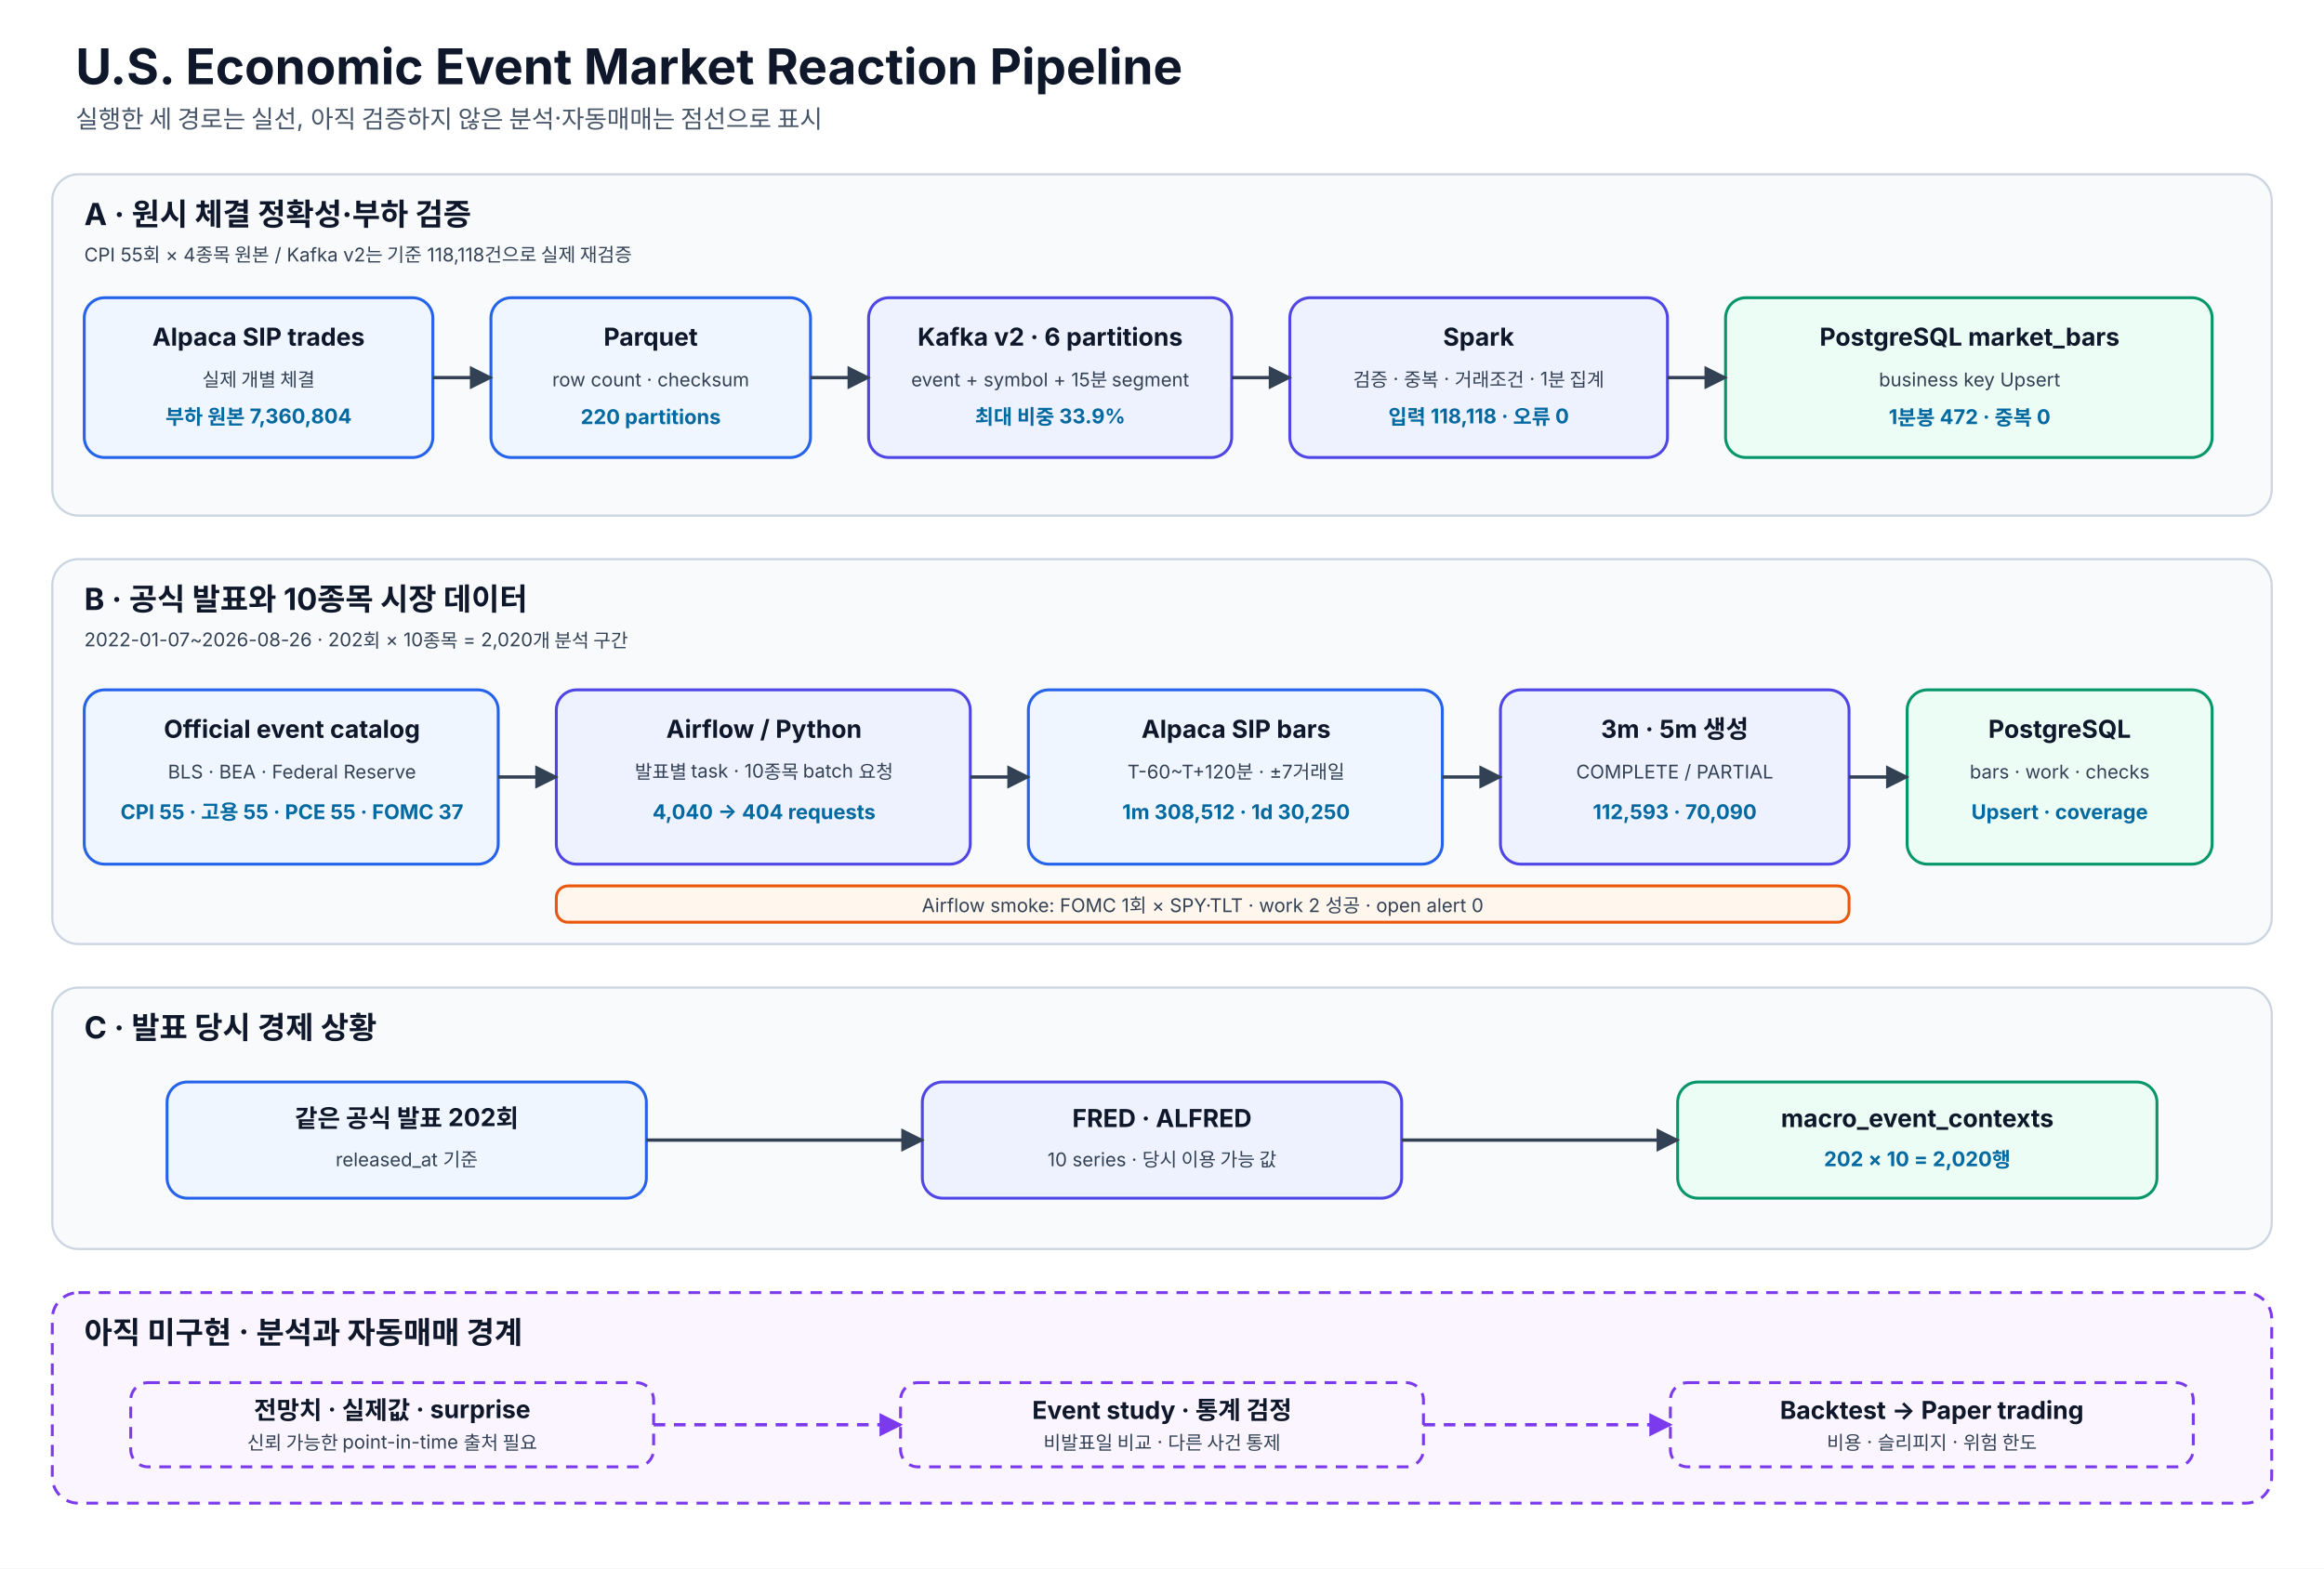
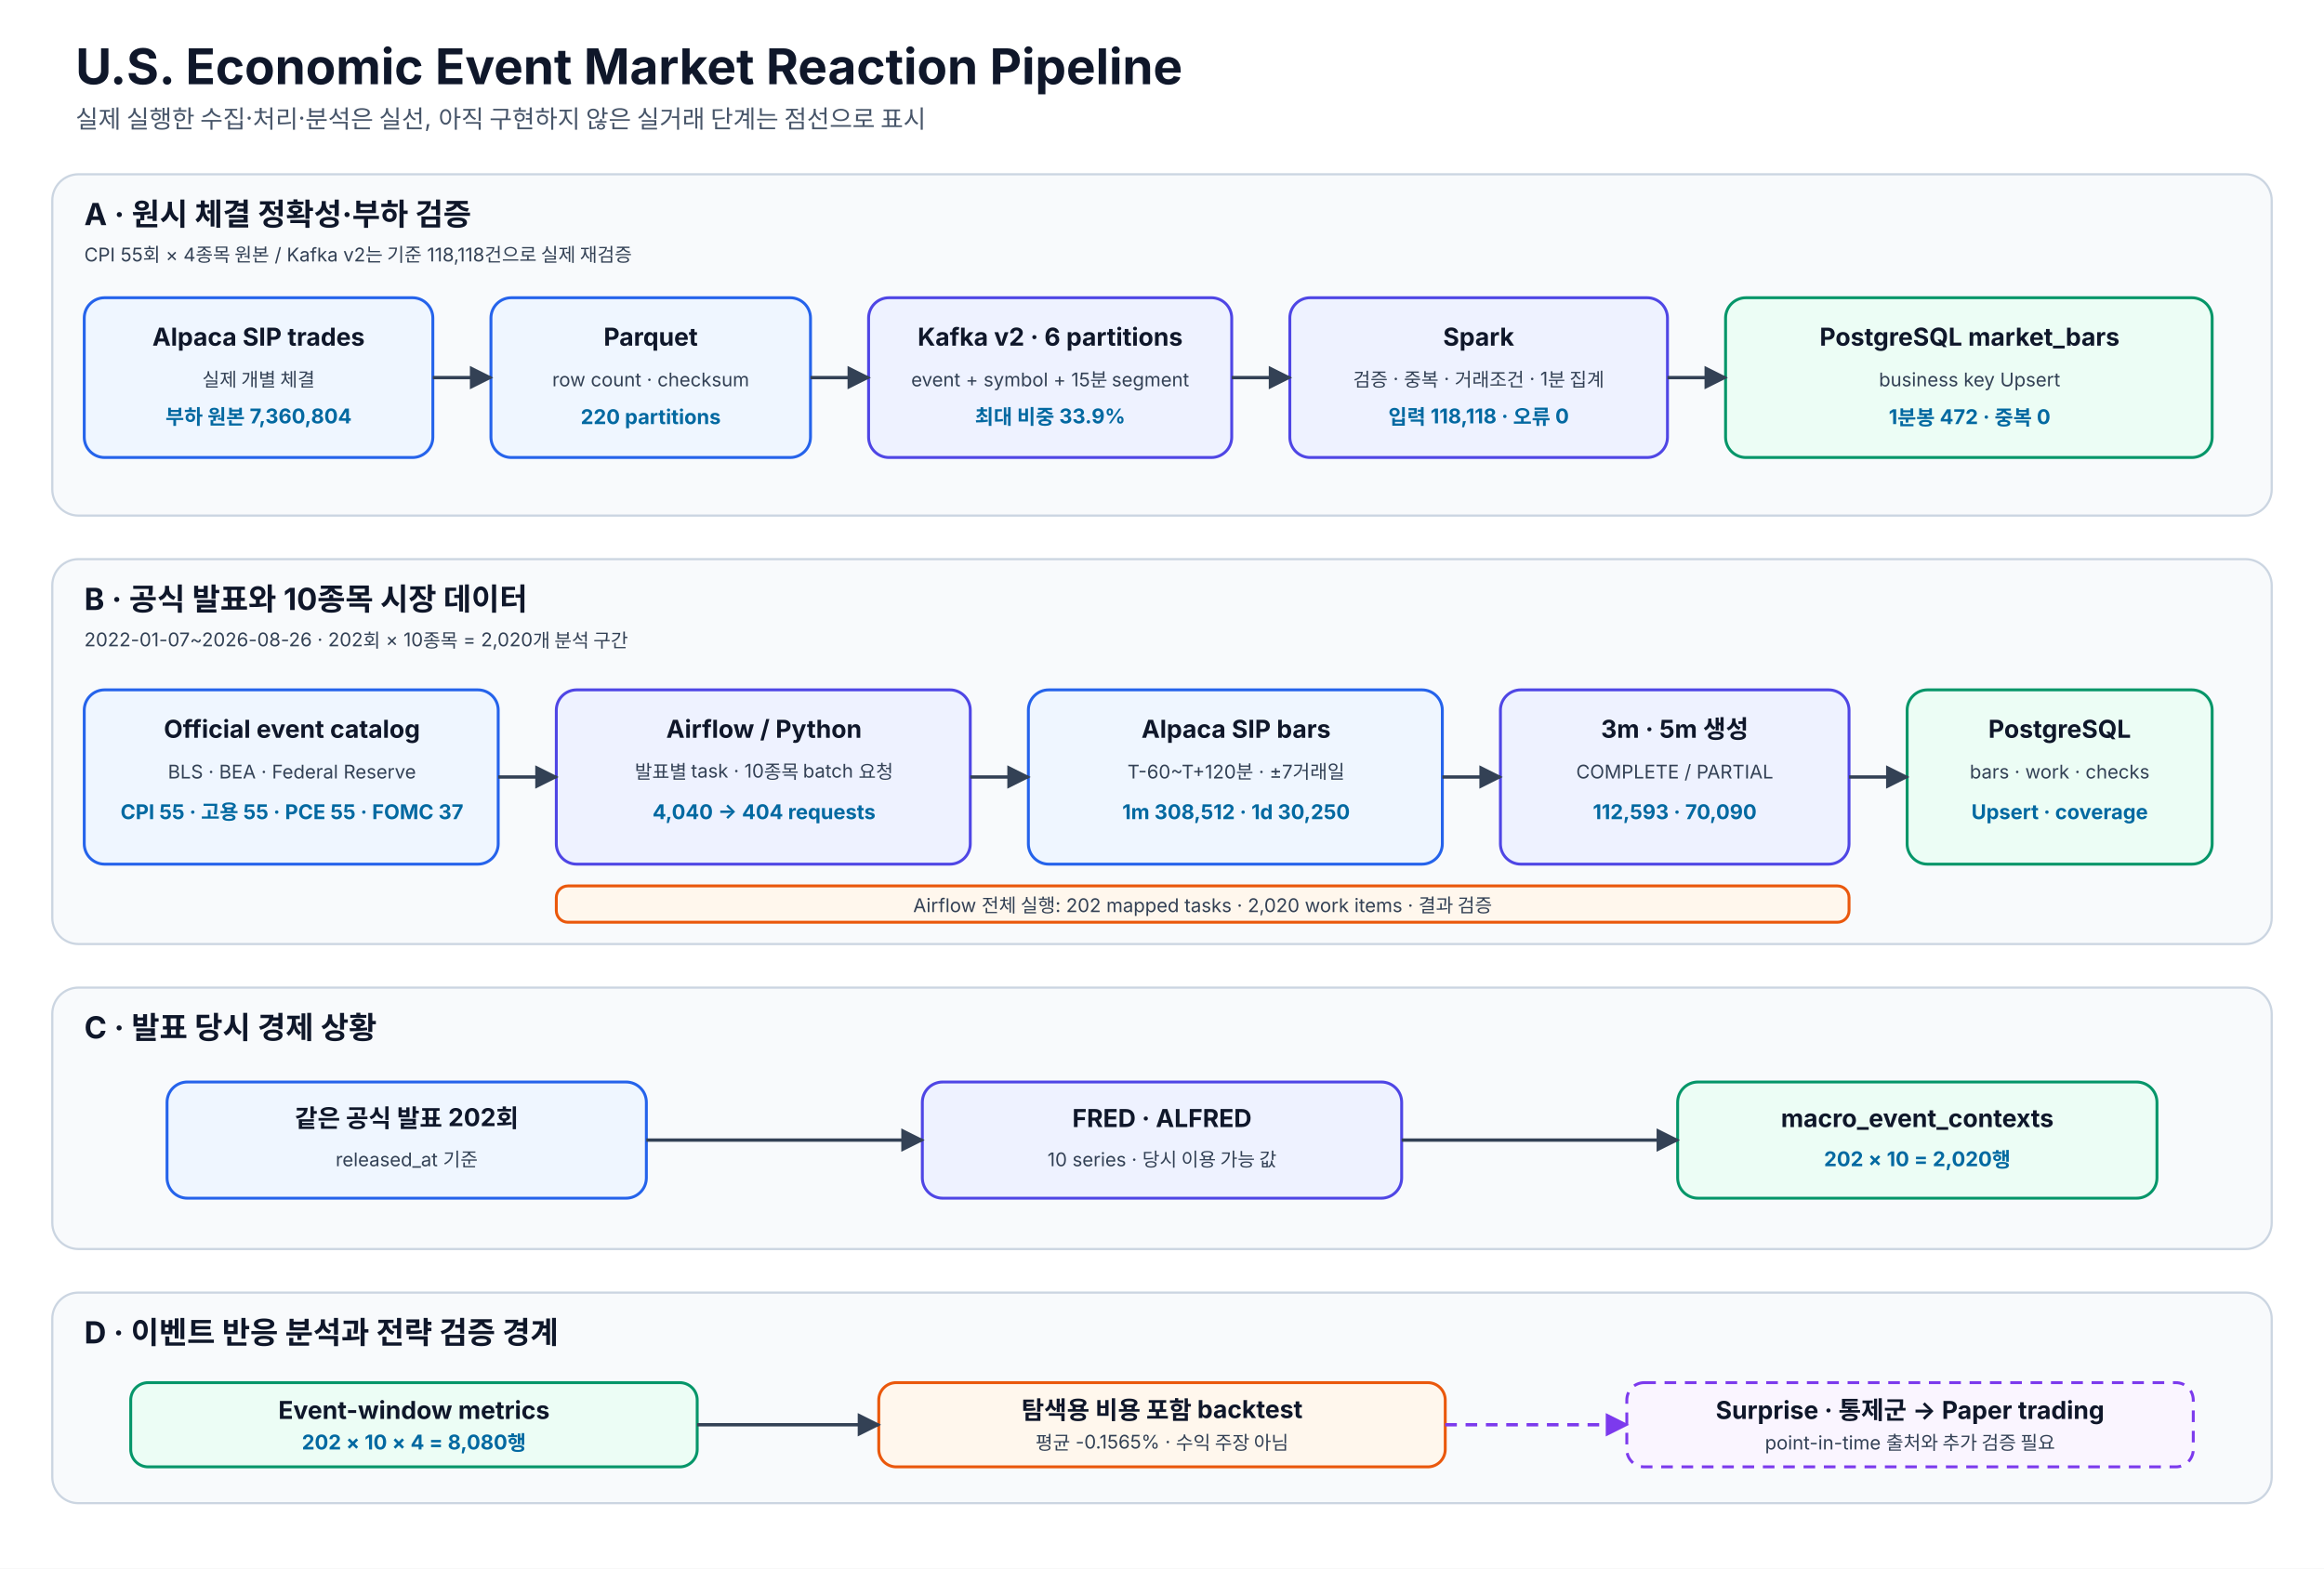
<svg xmlns="http://www.w3.org/2000/svg" width="1600" height="1080" viewBox="0 0 1600 1080" role="img" aria-labelledby="title desc">
  <defs>
    <marker id="arrow" viewBox="0 0 10 10" refX="9" refY="5" markerWidth="7" markerHeight="7" orient="auto">
      <path d="M0 0 L10 5 L0 10z" fill="#334155" />
    </marker>
    <marker id="future-arrow" viewBox="0 0 10 10" refX="9" refY="5" markerWidth="7" markerHeight="7" orient="auto">
      <path d="M0 0 L10 5 L0 10z" fill="#7c3aed" />
    </marker>
    <style>
      .title{font:700 34px -apple-system,BlinkMacSystemFont,"Apple SD Gothic Neo",sans-serif;fill:#0f172a}
      .subtitle{font:400 17px -apple-system,BlinkMacSystemFont,"Apple SD Gothic Neo",sans-serif;fill:#475569}
      .section{font:700 21px -apple-system,BlinkMacSystemFont,"Apple SD Gothic Neo",sans-serif;fill:#0f172a}
      .box-title{font:700 17px -apple-system,BlinkMacSystemFont,"Apple SD Gothic Neo",sans-serif;fill:#0f172a}
      .copy{font:400 13px -apple-system,BlinkMacSystemFont,"Apple SD Gothic Neo",sans-serif;fill:#334155}
      .metric{font:700 14px -apple-system,BlinkMacSystemFont,"Apple SD Gothic Neo",sans-serif;fill:#0369a1}
      .lane{fill:#f8fafc;stroke:#cbd5e1;stroke-width:1.5}
      .source{fill:#eff6ff;stroke:#2563eb;stroke-width:2}
      .process{fill:#eef2ff;stroke:#4f46e5;stroke-width:2}
      .store{fill:#ecfdf5;stroke:#059669;stroke-width:2}
      .evidence{fill:#fff7ed;stroke:#ea580c;stroke-width:2}
      .future{fill:#faf5ff;stroke:#7c3aed;stroke-width:2;stroke-dasharray:8 6}
      .flow{fill:none;stroke:#334155;stroke-width:2.3;marker-end:url(#arrow)}
      .future-flow{fill:none;stroke:#7c3aed;stroke-width:2.3;stroke-dasharray:8 6;marker-end:url(#future-arrow)}
    </style>
  </defs>
  <rect width="1600" height="1080" fill="#fff" />
  <text x="52" y="58" class="title">U.S. Economic Event Market Reaction Pipeline</text>
-   <text x="52" y="88" class="subtitle">실행한 세 경로는 실선, 아직 검증하지 않은 분석·자동매매는 점선으로 표시</text>
+   <text x="52" y="88" class="subtitle">실제 실행한 수집·처리·분석은 실선, 아직 구현하지 않은 실거래 단계는 점선으로 표시</text>
  <rect x="36" y="120" width="1528" height="235" rx="18" class="lane" />
  <text x="58" y="155" class="section">A · 원시 체결 정확성·부하 검증</text>
  <text x="58" y="180" class="copy">CPI 55회 × 4종목 원본 / Kafka v2는 기준 118,118건으로 실제 재검증</text>
  <rect x="58" y="205" width="240" height="110" rx="14" class="source" />
  <text x="178" y="238" text-anchor="middle" class="box-title">Alpaca SIP trades</text>
  <text x="178" y="266" text-anchor="middle" class="copy">실제 개별 체결</text>
  <text x="178" y="292" text-anchor="middle" class="metric">부하 원본 7,360,804</text>
  <rect x="338" y="205" width="220" height="110" rx="14" class="source" />
  <text x="448" y="238" text-anchor="middle" class="box-title">Parquet</text>
  <text x="448" y="266" text-anchor="middle" class="copy">row count · checksum</text>
  <text x="448" y="292" text-anchor="middle" class="metric">220 partitions</text>
  <rect x="598" y="205" width="250" height="110" rx="14" class="process" />
  <text x="723" y="238" text-anchor="middle" class="box-title">Kafka v2 · 6 partitions</text>
  <text x="723" y="266" text-anchor="middle" class="copy">event + symbol + 15분 segment</text>
  <text x="723" y="292" text-anchor="middle" class="metric">최대 비중 33.9%</text>
  <rect x="888" y="205" width="260" height="110" rx="14" class="process" />
  <text x="1018" y="238" text-anchor="middle" class="box-title">Spark</text>
  <text x="1018" y="266" text-anchor="middle" class="copy">검증 · 중복 · 거래조건 · 1분 집계</text>
  <text x="1018" y="292" text-anchor="middle" class="metric">입력 118,118 · 오류 0</text>
  <rect x="1188" y="205" width="335" height="110" rx="14" class="store" />
  <text x="1356" y="238" text-anchor="middle" class="box-title">PostgreSQL market_bars</text>
  <text x="1356" y="266" text-anchor="middle" class="copy">business key Upsert</text>
  <text x="1356" y="292" text-anchor="middle" class="metric">1분봉 472 · 중복 0</text>
  <path d="M298 260H338" class="flow" />
  <path d="M558 260H598" class="flow" />
  <path d="M848 260H888" class="flow" />
  <path d="M1148 260H1188" class="flow" />
  <rect x="36" y="385" width="1528" height="265" rx="18" class="lane" />
  <text x="58" y="420" class="section">B · 공식 발표와 10종목 시장 데이터</text>
  <text x="58" y="445" class="copy">2022-01-07~2026-08-26 · 202회 × 10종목 = 2,020개 분석 구간</text>
  <rect x="58" y="475" width="285" height="120" rx="14" class="source" />
  <text x="201" y="508" text-anchor="middle" class="box-title">Official event catalog</text>
  <text x="201" y="536" text-anchor="middle" class="copy">BLS · BEA · Federal Reserve</text>
  <text x="201" y="564" text-anchor="middle" class="metric">CPI 55 · 고용 55 · PCE 55 · FOMC 37</text>
  <rect x="383" y="475" width="285" height="120" rx="14" class="process" />
  <text x="526" y="508" text-anchor="middle" class="box-title">Airflow / Python</text>
  <text x="526" y="536" text-anchor="middle" class="copy">발표별 task · 10종목 batch 요청</text>
  <text x="526" y="564" text-anchor="middle" class="metric">4,040 → 404 requests</text>
  <rect x="708" y="475" width="285" height="120" rx="14" class="source" />
  <text x="851" y="508" text-anchor="middle" class="box-title">Alpaca SIP bars</text>
  <text x="851" y="536" text-anchor="middle" class="copy">T-60~T+120분 · ±7거래일</text>
  <text x="851" y="564" text-anchor="middle" class="metric">1m 308,512 · 1d 30,250</text>
  <rect x="1033" y="475" width="240" height="120" rx="14" class="process" />
  <text x="1153" y="508" text-anchor="middle" class="box-title">3m · 5m 생성</text>
  <text x="1153" y="536" text-anchor="middle" class="copy">COMPLETE / PARTIAL</text>
  <text x="1153" y="564" text-anchor="middle" class="metric">112,593 · 70,090</text>
  <rect x="1313" y="475" width="210" height="120" rx="14" class="store" />
  <text x="1418" y="508" text-anchor="middle" class="box-title">PostgreSQL</text>
  <text x="1418" y="536" text-anchor="middle" class="copy">bars · work · checks</text>
  <text x="1418" y="564" text-anchor="middle" class="metric">Upsert · coverage</text>
  <path d="M343 535H383" class="flow" />
  <path d="M668 535H708" class="flow" />
  <path d="M993 535H1033" class="flow" />
  <path d="M1273 535H1313" class="flow" />
  <rect x="383" y="610" width="890" height="25" rx="8" class="evidence" />
-   <text x="828" y="628" text-anchor="middle" class="copy">Airflow smoke: FOMC 1회 × SPY·TLT · work 2 성공 · open alert 0</text>
+   <text x="828" y="628" text-anchor="middle" class="copy">Airflow 전체 실행: 202 mapped tasks · 2,020 work items · 결과 검증</text>
  <rect x="36" y="680" width="1528" height="180" rx="18" class="lane" />
  <text x="58" y="715" class="section">C · 발표 당시 경제 상황</text>
  <rect x="115" y="745" width="330" height="80" rx="14" class="source" />
  <text x="280" y="776" text-anchor="middle" class="box-title">같은 공식 발표 202회</text>
  <text x="280" y="803" text-anchor="middle" class="copy">released_at 기준</text>
  <rect x="635" y="745" width="330" height="80" rx="14" class="process" />
  <text x="800" y="776" text-anchor="middle" class="box-title">FRED · ALFRED</text>
  <text x="800" y="803" text-anchor="middle" class="copy">10 series · 당시 이용 가능 값</text>
  <rect x="1155" y="745" width="330" height="80" rx="14" class="store" />
  <text x="1320" y="776" text-anchor="middle" class="box-title">macro_event_contexts</text>
  <text x="1320" y="803" text-anchor="middle" class="metric">202 × 10 = 2,020행</text>
  <path d="M445 785H635" class="flow" />
  <path d="M965 785H1155" class="flow" />
-   <rect x="36" y="890" width="1528" height="145" rx="18" class="future" />
-   <text x="58" y="925" class="section">아직 미구현 · 분석과 자동매매 경계</text>
-   <rect x="90" y="952" width="360" height="58" rx="12" class="future" />
-   <text x="270" y="977" text-anchor="middle" class="box-title">전망치 · 실제값 · surprise</text>
-   <text x="270" y="998" text-anchor="middle" class="copy">신뢰 가능한 point-in-time 출처 필요</text>
-   <rect x="620" y="952" width="360" height="58" rx="12" class="future" />
-   <text x="800" y="977" text-anchor="middle" class="box-title">Event study · 통계 검정</text>
-   <text x="800" y="998" text-anchor="middle" class="copy">비발표일 비교 · 다른 사건 통제</text>
-   <rect x="1150" y="952" width="360" height="58" rx="12" class="future" />
-   <text x="1330" y="977" text-anchor="middle" class="box-title">Backtest → Paper trading</text>
-   <text x="1330" y="998" text-anchor="middle" class="copy">비용 · 슬리피지 · 위험 한도</text>
-   <path d="M450 981H620" class="future-flow" />
-   <path d="M980 981H1150" class="future-flow" />
+   <rect x="36" y="890" width="1528" height="145" rx="18" class="lane" />
+   <text x="58" y="925" class="section">D · 이벤트 반응 분석과 전략 검증 경계</text>
+   <rect x="90" y="952" width="390" height="58" rx="12" class="store" />
+   <text x="285" y="977" text-anchor="middle" class="box-title">Event-window metrics</text>
+   <text x="285" y="998" text-anchor="middle" class="metric">202 × 10 × 4 = 8,080행</text>
+   <rect x="605" y="952" width="390" height="58" rx="12" class="evidence" />
+   <text x="800" y="977" text-anchor="middle" class="box-title">탐색용 비용 포함 backtest</text>
+   <text x="800" y="998" text-anchor="middle" class="copy">평균 -0.1565% · 수익 주장 아님</text>
+   <rect x="1120" y="952" width="390" height="58" rx="12" class="future" />
+   <text x="1315" y="977" text-anchor="middle" class="box-title">Surprise · 통제군 → Paper trading</text>
+   <text x="1315" y="998" text-anchor="middle" class="copy">point-in-time 출처와 추가 검증 필요</text>
+   <path d="M480 981H605" class="flow" />
+   <path d="M995 981H1120" class="future-flow" />
</svg>
